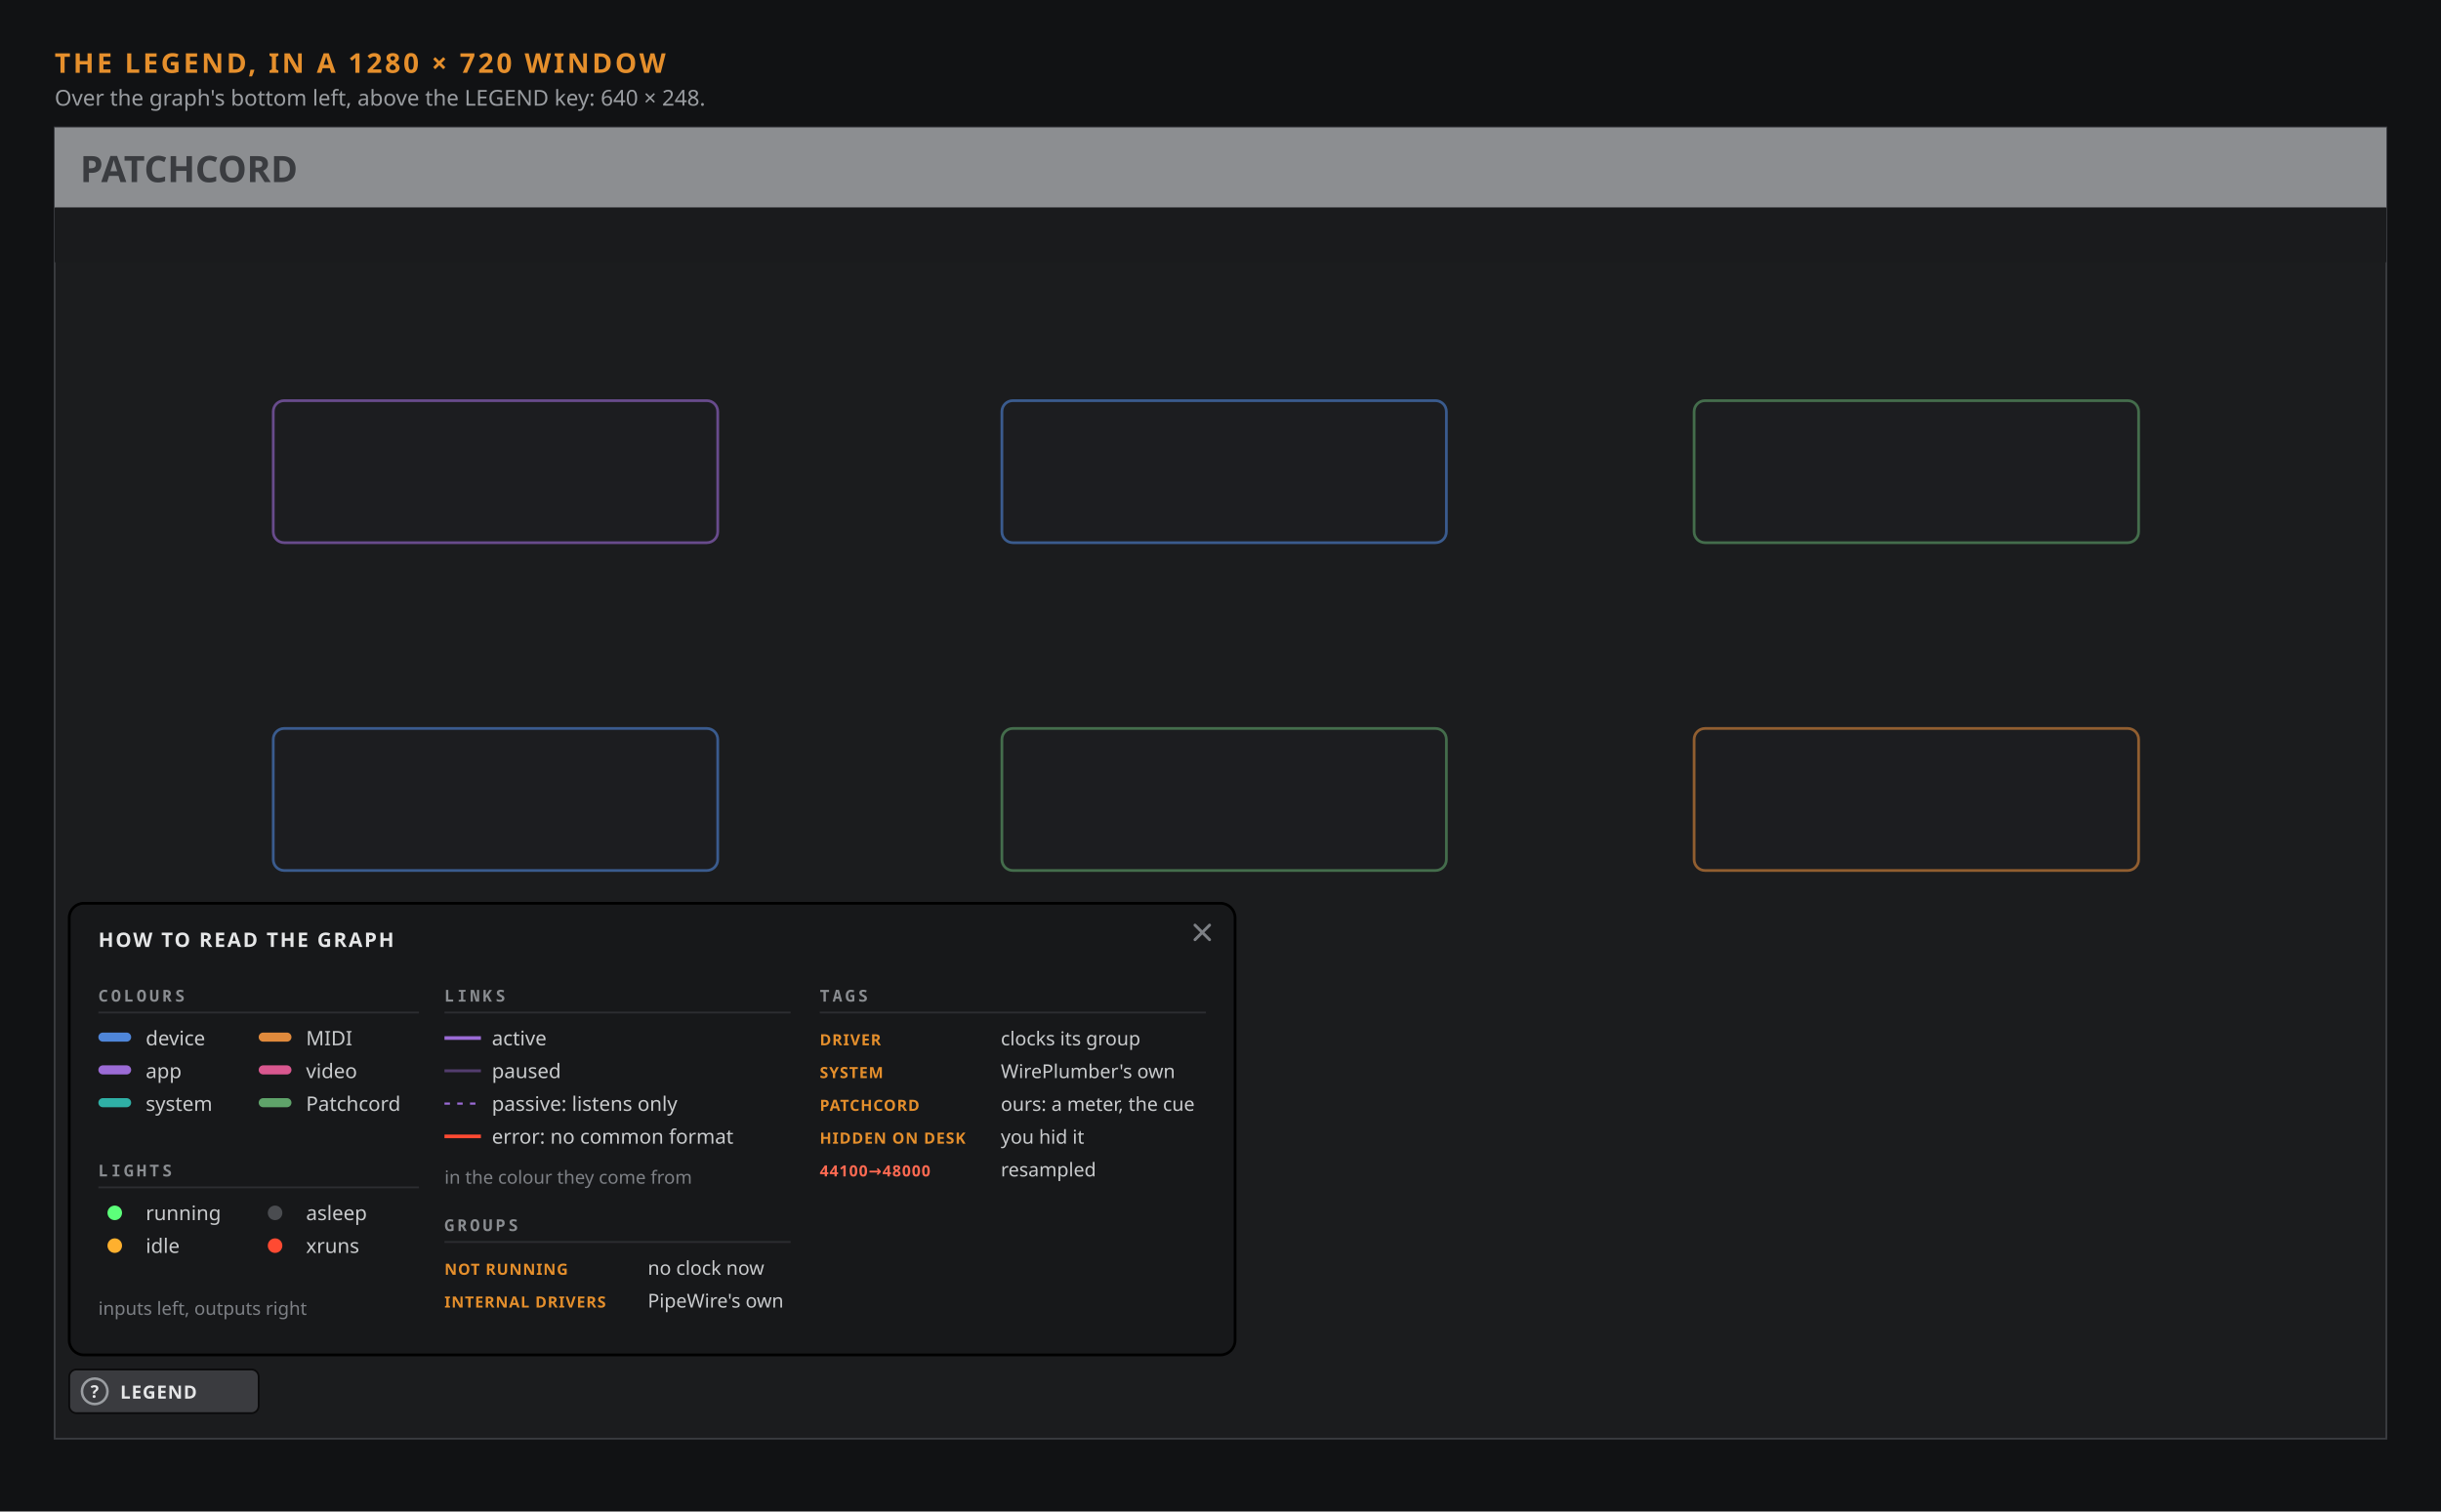
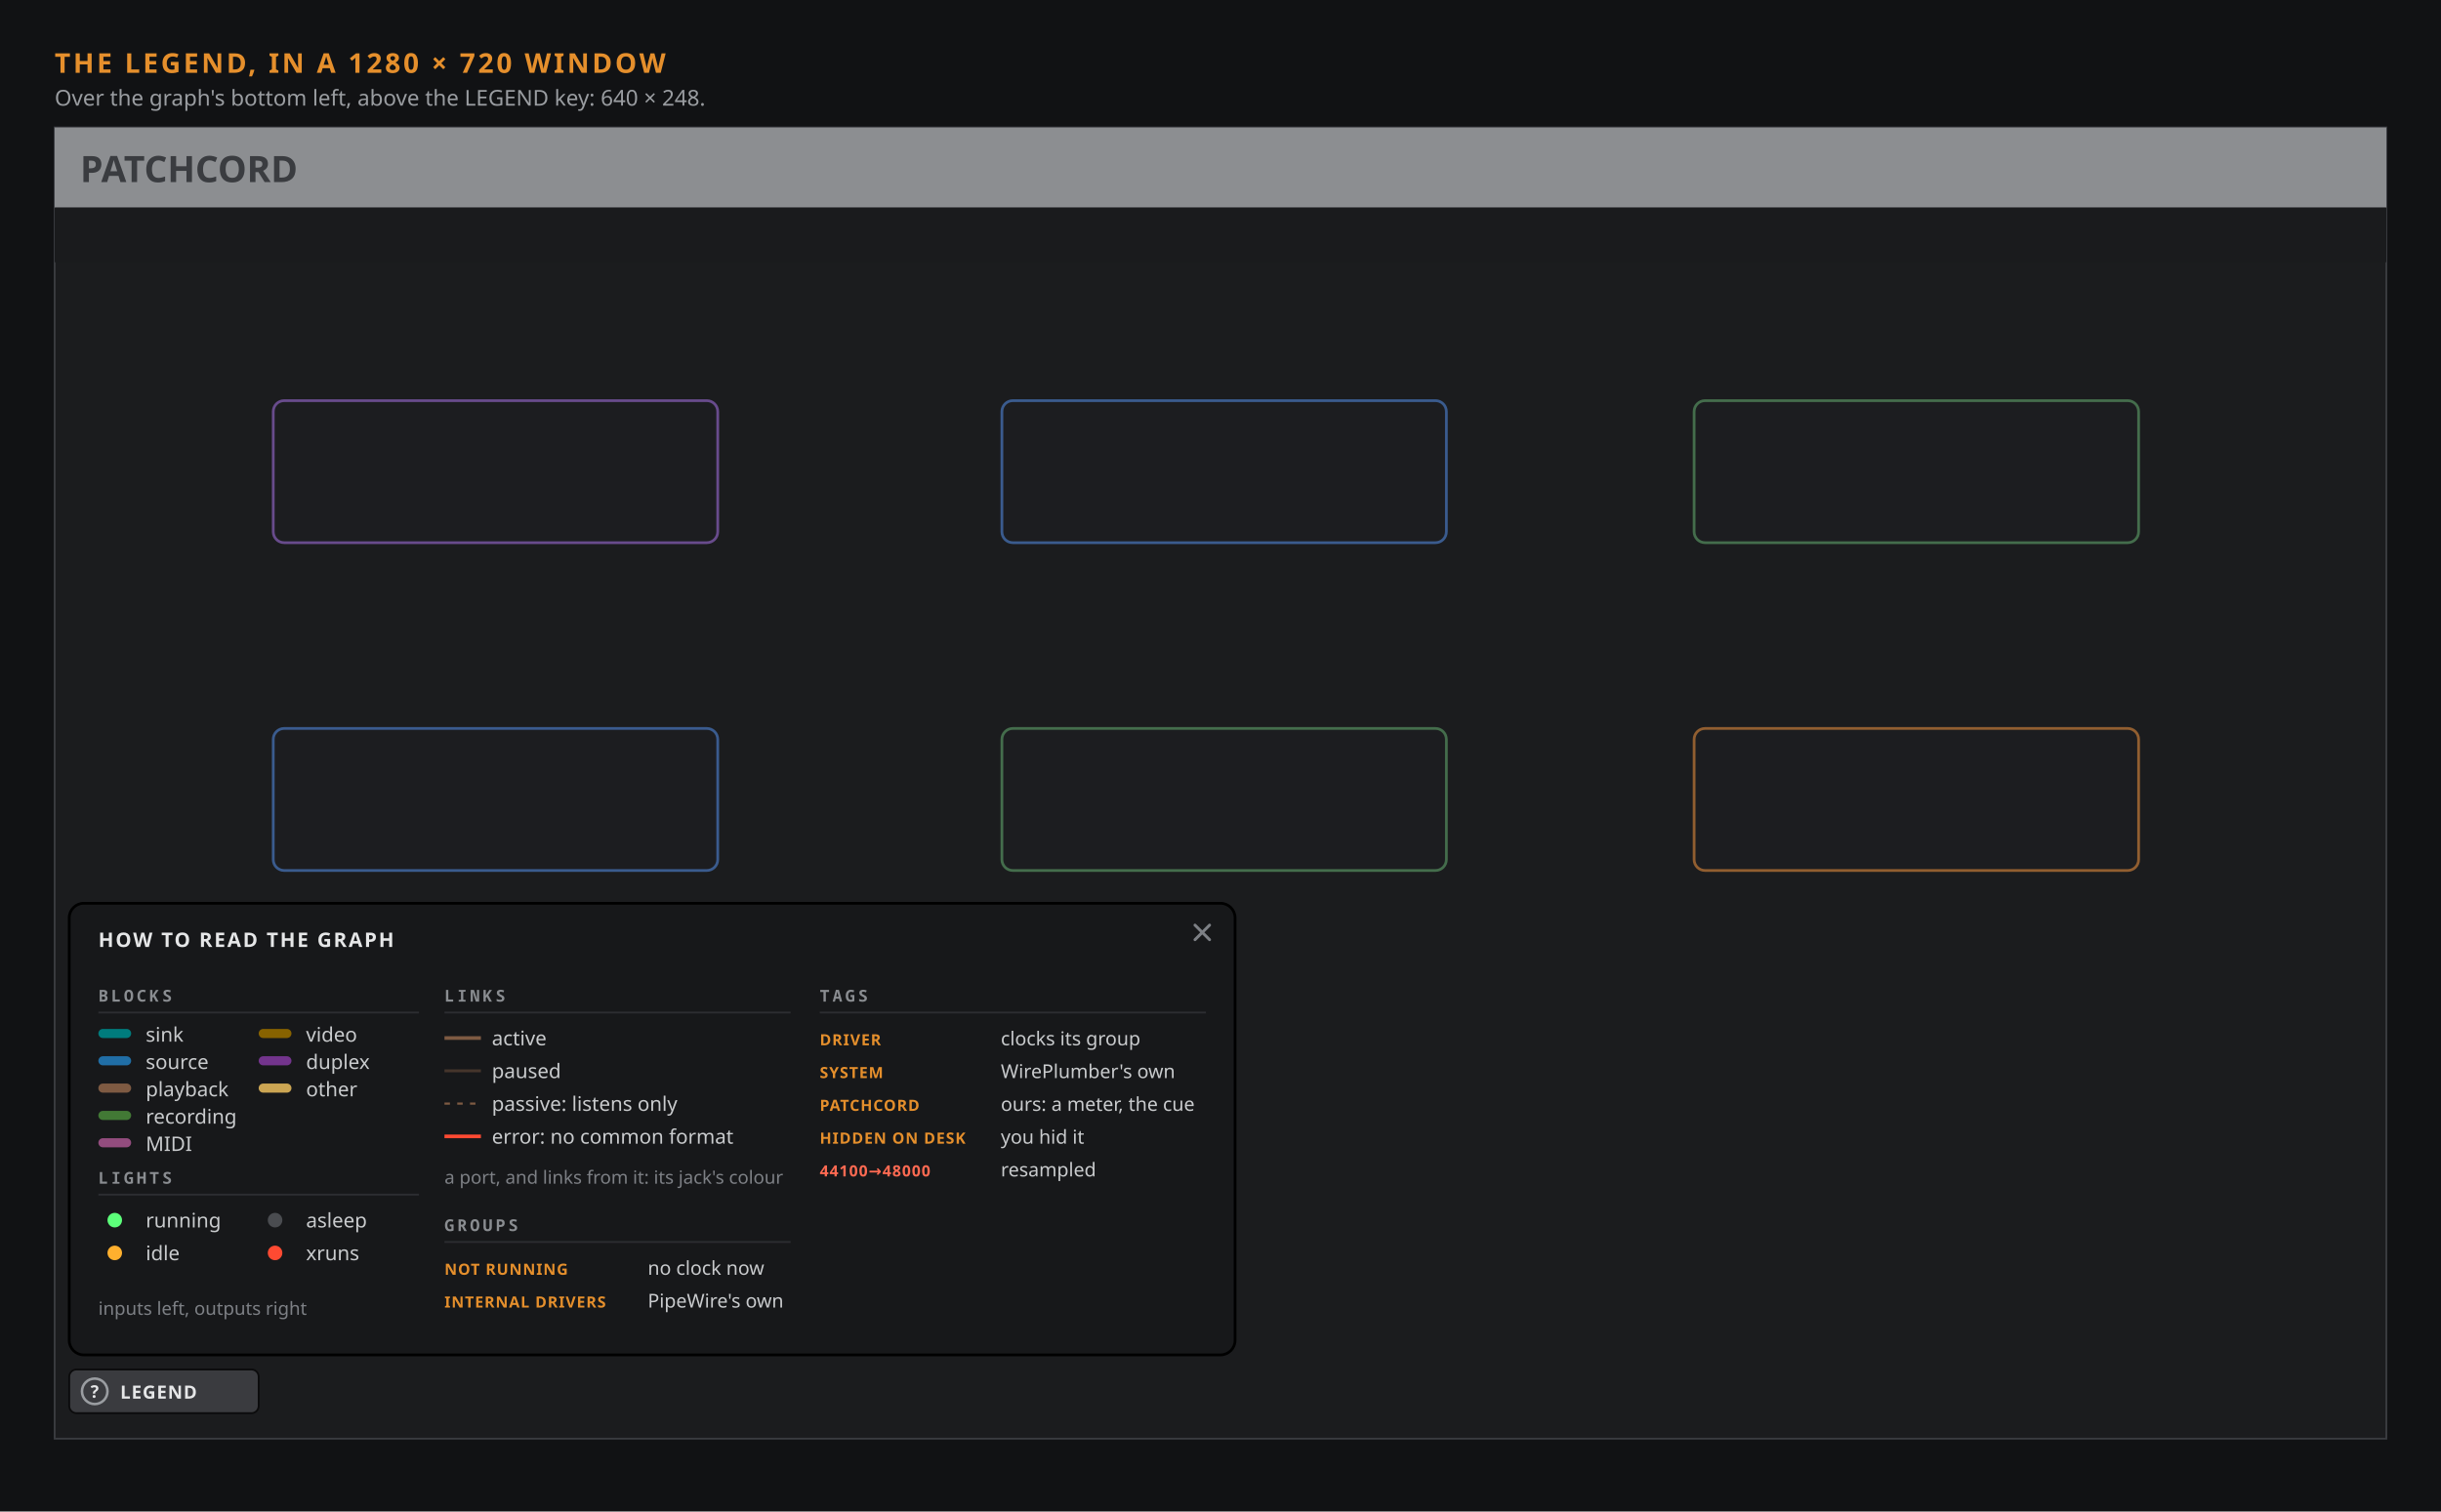
<svg xmlns="http://www.w3.org/2000/svg" width="1340" height="830" viewBox="0 0 1340 830">
  <rect width="1340" height="830" fill="#111214" />
  <text x="30" y="40" font-family="Noto Sans" font-weight="bold" font-size="15" letter-spacing="1.5" fill="#e58f2c">THE LEGEND, IN A 1280 × 720 WINDOW</text>
  <text x="30.0" y="58.0" font-family="Noto Sans" font-size="12" fill="#9a9da1" text-anchor="start" xml:space="preserve">Over the graph's bottom left, above the LEGEND key: 640 × 248.</text>
  <g transform="translate(30,70)">
    <rect width="1280" height="720" fill="#1b1c1e" stroke="#3a3c40" />
    <rect width="1280" height="44" fill="#8c8e91" />
    <rect y="44" width="1280" height="30" fill="#1a1b1d" />
    <text x="14.0" y="30.0" font-family="Noto Sans" font-size="20" fill="#3a3c40" font-weight="bold" text-anchor="start" xml:space="preserve">PATCHCORD</text>
    <rect x="120" y="150" width="244" height="78" rx="6" fill="#1d1e21" stroke="#9b6bd6" stroke-width="1.5" opacity=".6" />
    <rect x="520" y="150" width="244" height="78" rx="6" fill="#1d1e21" stroke="#4f86d9" stroke-width="1.5" opacity=".6" />
    <rect x="900" y="150" width="244" height="78" rx="6" fill="#1d1e21" stroke="#5fa36a" stroke-width="1.5" opacity=".6" />
    <rect x="120" y="330" width="244" height="78" rx="6" fill="#1d1e21" stroke="#4f86d9" stroke-width="1.5" opacity=".6" />
    <rect x="520" y="330" width="244" height="78" rx="6" fill="#1d1e21" stroke="#5fa36a" stroke-width="1.5" opacity=".6" />
    <rect x="900" y="330" width="244" height="78" rx="6" fill="#1d1e21" stroke="#e08a3c" stroke-width="1.5" opacity=".6" />
    <rect x="8" y="682" width="104" height="24" rx="4" fill="#3a3b3f" stroke="#0b0b0c" />
    <text x="36.0" y="698.0" font-family="Noto Sans" font-size="10" fill="#e6e7e8" font-weight="bold" text-anchor="start" letter-spacing="0.5" xml:space="preserve">LEGEND</text>
    <circle cx="22" cy="694" r="7" fill="none" stroke="#9a9da1" stroke-width="1.4" />
    <text x="22.0" y="697.5" font-family="Noto Sans" font-size="9.5" fill="#e6e7e8" font-weight="bold" text-anchor="middle" xml:space="preserve">?</text>
  </g>
  <g transform="translate(38,496)">
    <rect x="0" y="0" width="640" height="248" rx="8" fill="#17181a" fill-opacity=".97" stroke="#000" stroke-width="1.5" />
    <path d="M618,12 l8,8 M626,12 l-8,8" stroke="#7d8085" stroke-width="1.6" stroke-linecap="round" />
    <text x="16.0" y="24.0" font-family="Noto Sans" font-size="11" fill="#e6e7e8" font-weight="bold" text-anchor="start" letter-spacing="1" xml:space="preserve">HOW TO READ THE GRAPH</text>
-     <text x="16.0" y="54.0" font-family="Noto Sans Mono" font-size="9" fill="#8a8d91" font-weight="bold" text-anchor="start" letter-spacing="1.6" xml:space="preserve">COLOURS</text>
+     <text x="16.0" y="54.0" font-family="Noto Sans Mono" font-size="9" fill="#8a8d91" font-weight="bold" text-anchor="start" letter-spacing="1.6" xml:space="preserve">BLOCKS</text>
    <path d="M16,60 H192" stroke="#2c2d31" />
-     <rect x="16" y="71" width="18" height="5" rx="2.5" fill="#4f86d9" />
-     <text x="42.0" y="78.0" font-family="Noto Sans" font-size="11" fill="#c9cbcd" text-anchor="start" xml:space="preserve">device</text>
-     <rect x="16" y="89" width="18" height="5" rx="2.5" fill="#9b6bd6" />
-     <text x="42.0" y="96.0" font-family="Noto Sans" font-size="11" fill="#c9cbcd" text-anchor="start" xml:space="preserve">app</text>
-     <rect x="16" y="107" width="18" height="5" rx="2.5" fill="#2fb0a6" />
-     <text x="42.0" y="114.0" font-family="Noto Sans" font-size="11" fill="#c9cbcd" text-anchor="start" xml:space="preserve">system</text>
-     <rect x="104" y="71" width="18" height="5" rx="2.5" fill="#e08a3c" />
-     <text x="130.0" y="78.0" font-family="Noto Sans" font-size="11" fill="#c9cbcd" text-anchor="start" xml:space="preserve">MIDI</text>
-     <rect x="104" y="89" width="18" height="5" rx="2.5" fill="#d9578f" />
-     <text x="130.0" y="96.0" font-family="Noto Sans" font-size="11" fill="#c9cbcd" text-anchor="start" xml:space="preserve">video</text>
-     <rect x="104" y="107" width="18" height="5" rx="2.5" fill="#5fa36a" />
-     <text x="130.0" y="114.0" font-family="Noto Sans" font-size="11" fill="#c9cbcd" text-anchor="start" xml:space="preserve">Patchcord</text>
-     <text x="16.0" y="150.0" font-family="Noto Sans Mono" font-size="9" fill="#8a8d91" font-weight="bold" text-anchor="start" letter-spacing="1.6" xml:space="preserve">LIGHTS</text>
-     <path d="M16,156 H192" stroke="#2c2d31" />
-     <circle cx="25" cy="170" r="4" fill="#5cff7a" />
-     <text x="42.0" y="174.0" font-family="Noto Sans" font-size="11" fill="#c9cbcd" text-anchor="start" xml:space="preserve">running</text>
-     <circle cx="25" cy="188" r="4" fill="#ffb02e" />
-     <text x="42.0" y="192.0" font-family="Noto Sans" font-size="11" fill="#c9cbcd" text-anchor="start" xml:space="preserve">idle</text>
-     <circle cx="113" cy="170" r="4" fill="#4a4c50" />
-     <text x="130.0" y="174.0" font-family="Noto Sans" font-size="11" fill="#c9cbcd" text-anchor="start" xml:space="preserve">asleep</text>
-     <circle cx="113" cy="188" r="4" fill="#ff4a32" />
-     <text x="130.0" y="192.0" font-family="Noto Sans" font-size="11" fill="#c9cbcd" text-anchor="start" xml:space="preserve">xruns</text>
+     <rect x="16" y="69" width="18" height="5" rx="2.5" fill="#007c7d" />
+     <text x="42.0" y="76.0" font-family="Noto Sans" font-size="11" fill="#c9cbcd" text-anchor="start" xml:space="preserve">sink</text>
+     <rect x="16" y="84" width="18" height="5" rx="2.5" fill="#206ea6" />
+     <text x="42.0" y="91.0" font-family="Noto Sans" font-size="11" fill="#c9cbcd" text-anchor="start" xml:space="preserve">source</text>
+     <rect x="16" y="99" width="18" height="5" rx="2.5" fill="#7e5a42" />
+     <text x="42.0" y="106.0" font-family="Noto Sans" font-size="11" fill="#c9cbcd" text-anchor="start" xml:space="preserve">playback</text>
+     <rect x="16" y="114" width="18" height="5" rx="2.5" fill="#427935" />
+     <text x="42.0" y="121.0" font-family="Noto Sans" font-size="11" fill="#c9cbcd" text-anchor="start" xml:space="preserve">recording</text>
+     <rect x="16" y="129" width="18" height="5" rx="2.5" fill="#934c7e" />
+     <text x="42.0" y="136.0" font-family="Noto Sans" font-size="11" fill="#c9cbcd" text-anchor="start" xml:space="preserve">MIDI</text>
+     <rect x="104" y="69" width="18" height="5" rx="2.5" fill="#876200" />
+     <text x="130.0" y="76.0" font-family="Noto Sans" font-size="11" fill="#c9cbcd" text-anchor="start" xml:space="preserve">video</text>
+     <rect x="104" y="84" width="18" height="5" rx="2.5" fill="#73348d" />
+     <text x="130.0" y="91.0" font-family="Noto Sans" font-size="11" fill="#c9cbcd" text-anchor="start" xml:space="preserve">duplex</text>
+     <rect x="104" y="99" width="18" height="5" rx="2.5" fill="#cba553" />
+     <text x="130.0" y="106.0" font-family="Noto Sans" font-size="11" fill="#c9cbcd" text-anchor="start" xml:space="preserve">other</text>
+     <text x="16.0" y="154.0" font-family="Noto Sans Mono" font-size="9" fill="#8a8d91" font-weight="bold" text-anchor="start" letter-spacing="1.6" xml:space="preserve">LIGHTS</text>
+     <path d="M16,160 H192" stroke="#2c2d31" />
+     <circle cx="25" cy="174" r="4" fill="#5cff7a" />
+     <text x="42.0" y="178.0" font-family="Noto Sans" font-size="11" fill="#c9cbcd" text-anchor="start" xml:space="preserve">running</text>
+     <circle cx="25" cy="192" r="4" fill="#ffb02e" />
+     <text x="42.0" y="196.0" font-family="Noto Sans" font-size="11" fill="#c9cbcd" text-anchor="start" xml:space="preserve">idle</text>
+     <circle cx="113" cy="174" r="4" fill="#4a4c50" />
+     <text x="130.0" y="178.0" font-family="Noto Sans" font-size="11" fill="#c9cbcd" text-anchor="start" xml:space="preserve">asleep</text>
+     <circle cx="113" cy="192" r="4" fill="#ff4a32" />
+     <text x="130.0" y="196.0" font-family="Noto Sans" font-size="11" fill="#c9cbcd" text-anchor="start" xml:space="preserve">xruns</text>
    <text x="16.0" y="226.0" font-family="Noto Sans" font-size="10" fill="#7d8085" text-anchor="start" xml:space="preserve">inputs left, outputs right</text>
    <text x="206.0" y="54.0" font-family="Noto Sans Mono" font-size="9" fill="#8a8d91" font-weight="bold" text-anchor="start" letter-spacing="1.6" xml:space="preserve">LINKS</text>
    <path d="M206,60 H396" stroke="#2c2d31" />
-     <path d="M206,74 H226" stroke="#9b6bd6" stroke-width="2" />
+     <path d="M206,74 H226" stroke="#7e5a42" stroke-width="2" />
    <text x="232.0" y="78.0" font-family="Noto Sans" font-size="11" fill="#c9cbcd" text-anchor="start" xml:space="preserve">active</text>
-     <path d="M206,92 H226" stroke="#9b6bd6" stroke-width="1.6" stroke-opacity=".45" />
+     <path d="M206,92 H226" stroke="#7e5a42" stroke-width="1.6" stroke-opacity=".45" />
    <text x="232.0" y="96.0" font-family="Noto Sans" font-size="11" fill="#c9cbcd" text-anchor="start" xml:space="preserve">paused</text>
-     <path d="M206,110 H226" stroke="#9b6bd6" stroke-width="1.2" stroke-dasharray="3 4" />
+     <path d="M206,110 H226" stroke="#7e5a42" stroke-width="1.2" stroke-dasharray="3 4" />
    <text x="232.0" y="114.0" font-family="Noto Sans" font-size="11" fill="#c9cbcd" text-anchor="start" xml:space="preserve">passive: listens only</text>
    <path d="M206,128 H226" stroke="#ff4a32" stroke-width="2" />
    <text x="232.0" y="132.0" font-family="Noto Sans" font-size="11" fill="#c9cbcd" text-anchor="start" xml:space="preserve">error: no common format</text>
-     <text x="206.0" y="154.0" font-family="Noto Sans" font-size="10" fill="#7d8085" text-anchor="start" xml:space="preserve">in the colour they come from</text>
+     <text x="206.0" y="154.0" font-family="Noto Sans" font-size="10" fill="#7d8085" text-anchor="start" xml:space="preserve">a port, and links from it: its jack's colour</text>
    <text x="206.0" y="180.0" font-family="Noto Sans Mono" font-size="9" fill="#8a8d91" font-weight="bold" text-anchor="start" letter-spacing="1.6" xml:space="preserve">GROUPS</text>
    <path d="M206,186 H396" stroke="#2c2d31" />
    <text x="206.0" y="204.0" font-family="Noto Sans" font-size="8.5" fill="#e58f2c" font-weight="bold" text-anchor="start" letter-spacing="0.5" xml:space="preserve">NOT RUNNING</text>
    <text x="317.6" y="204.0" font-family="Noto Sans" font-size="10.5" fill="#c9cbcd" text-anchor="start" xml:space="preserve">no clock now</text>
    <text x="206.0" y="222.0" font-family="Noto Sans" font-size="8.5" fill="#e58f2c" font-weight="bold" text-anchor="start" letter-spacing="0.5" xml:space="preserve">INTERNAL DRIVERS</text>
    <text x="317.6" y="222.0" font-family="Noto Sans" font-size="10.5" fill="#c9cbcd" text-anchor="start" xml:space="preserve">PipeWire's own</text>
    <text x="412.0" y="54.0" font-family="Noto Sans Mono" font-size="9" fill="#8a8d91" font-weight="bold" text-anchor="start" letter-spacing="1.6" xml:space="preserve">TAGS</text>
    <path d="M412,60 H624" stroke="#2c2d31" />
    <text x="412.0" y="78.0" font-family="Noto Sans" font-size="8.5" fill="#e58f2c" font-weight="bold" text-anchor="start" letter-spacing="0.5" xml:space="preserve">DRIVER</text>
    <text x="511.4" y="78.0" font-family="Noto Sans" font-size="10.5" fill="#c9cbcd" text-anchor="start" xml:space="preserve">clocks its group</text>
    <text x="412.0" y="96.0" font-family="Noto Sans" font-size="8.5" fill="#e58f2c" font-weight="bold" text-anchor="start" letter-spacing="0.5" xml:space="preserve">SYSTEM</text>
    <text x="511.4" y="96.0" font-family="Noto Sans" font-size="10.5" fill="#c9cbcd" text-anchor="start" xml:space="preserve">WirePlumber's own</text>
    <text x="412.0" y="114.0" font-family="Noto Sans" font-size="8.5" fill="#e58f2c" font-weight="bold" text-anchor="start" letter-spacing="0.5" xml:space="preserve">PATCHCORD</text>
    <text x="511.4" y="114.0" font-family="Noto Sans" font-size="10.5" fill="#c9cbcd" text-anchor="start" xml:space="preserve">ours: a meter, the cue</text>
    <text x="412.0" y="132.0" font-family="Noto Sans" font-size="8.5" fill="#e58f2c" font-weight="bold" text-anchor="start" letter-spacing="0.5" xml:space="preserve">HIDDEN ON DESK</text>
    <text x="511.4" y="132.0" font-family="Noto Sans" font-size="10.5" fill="#c9cbcd" text-anchor="start" xml:space="preserve">you hid it</text>
    <text x="412.0" y="150.0" font-family="Noto Sans" font-size="8.5" fill="#ff6a52" font-weight="bold" text-anchor="start" letter-spacing="0.5" xml:space="preserve">44100→48000</text>
    <text x="511.4" y="150.0" font-family="Noto Sans" font-size="10.5" fill="#c9cbcd" text-anchor="start" xml:space="preserve">resampled</text>
  </g>
</svg>
